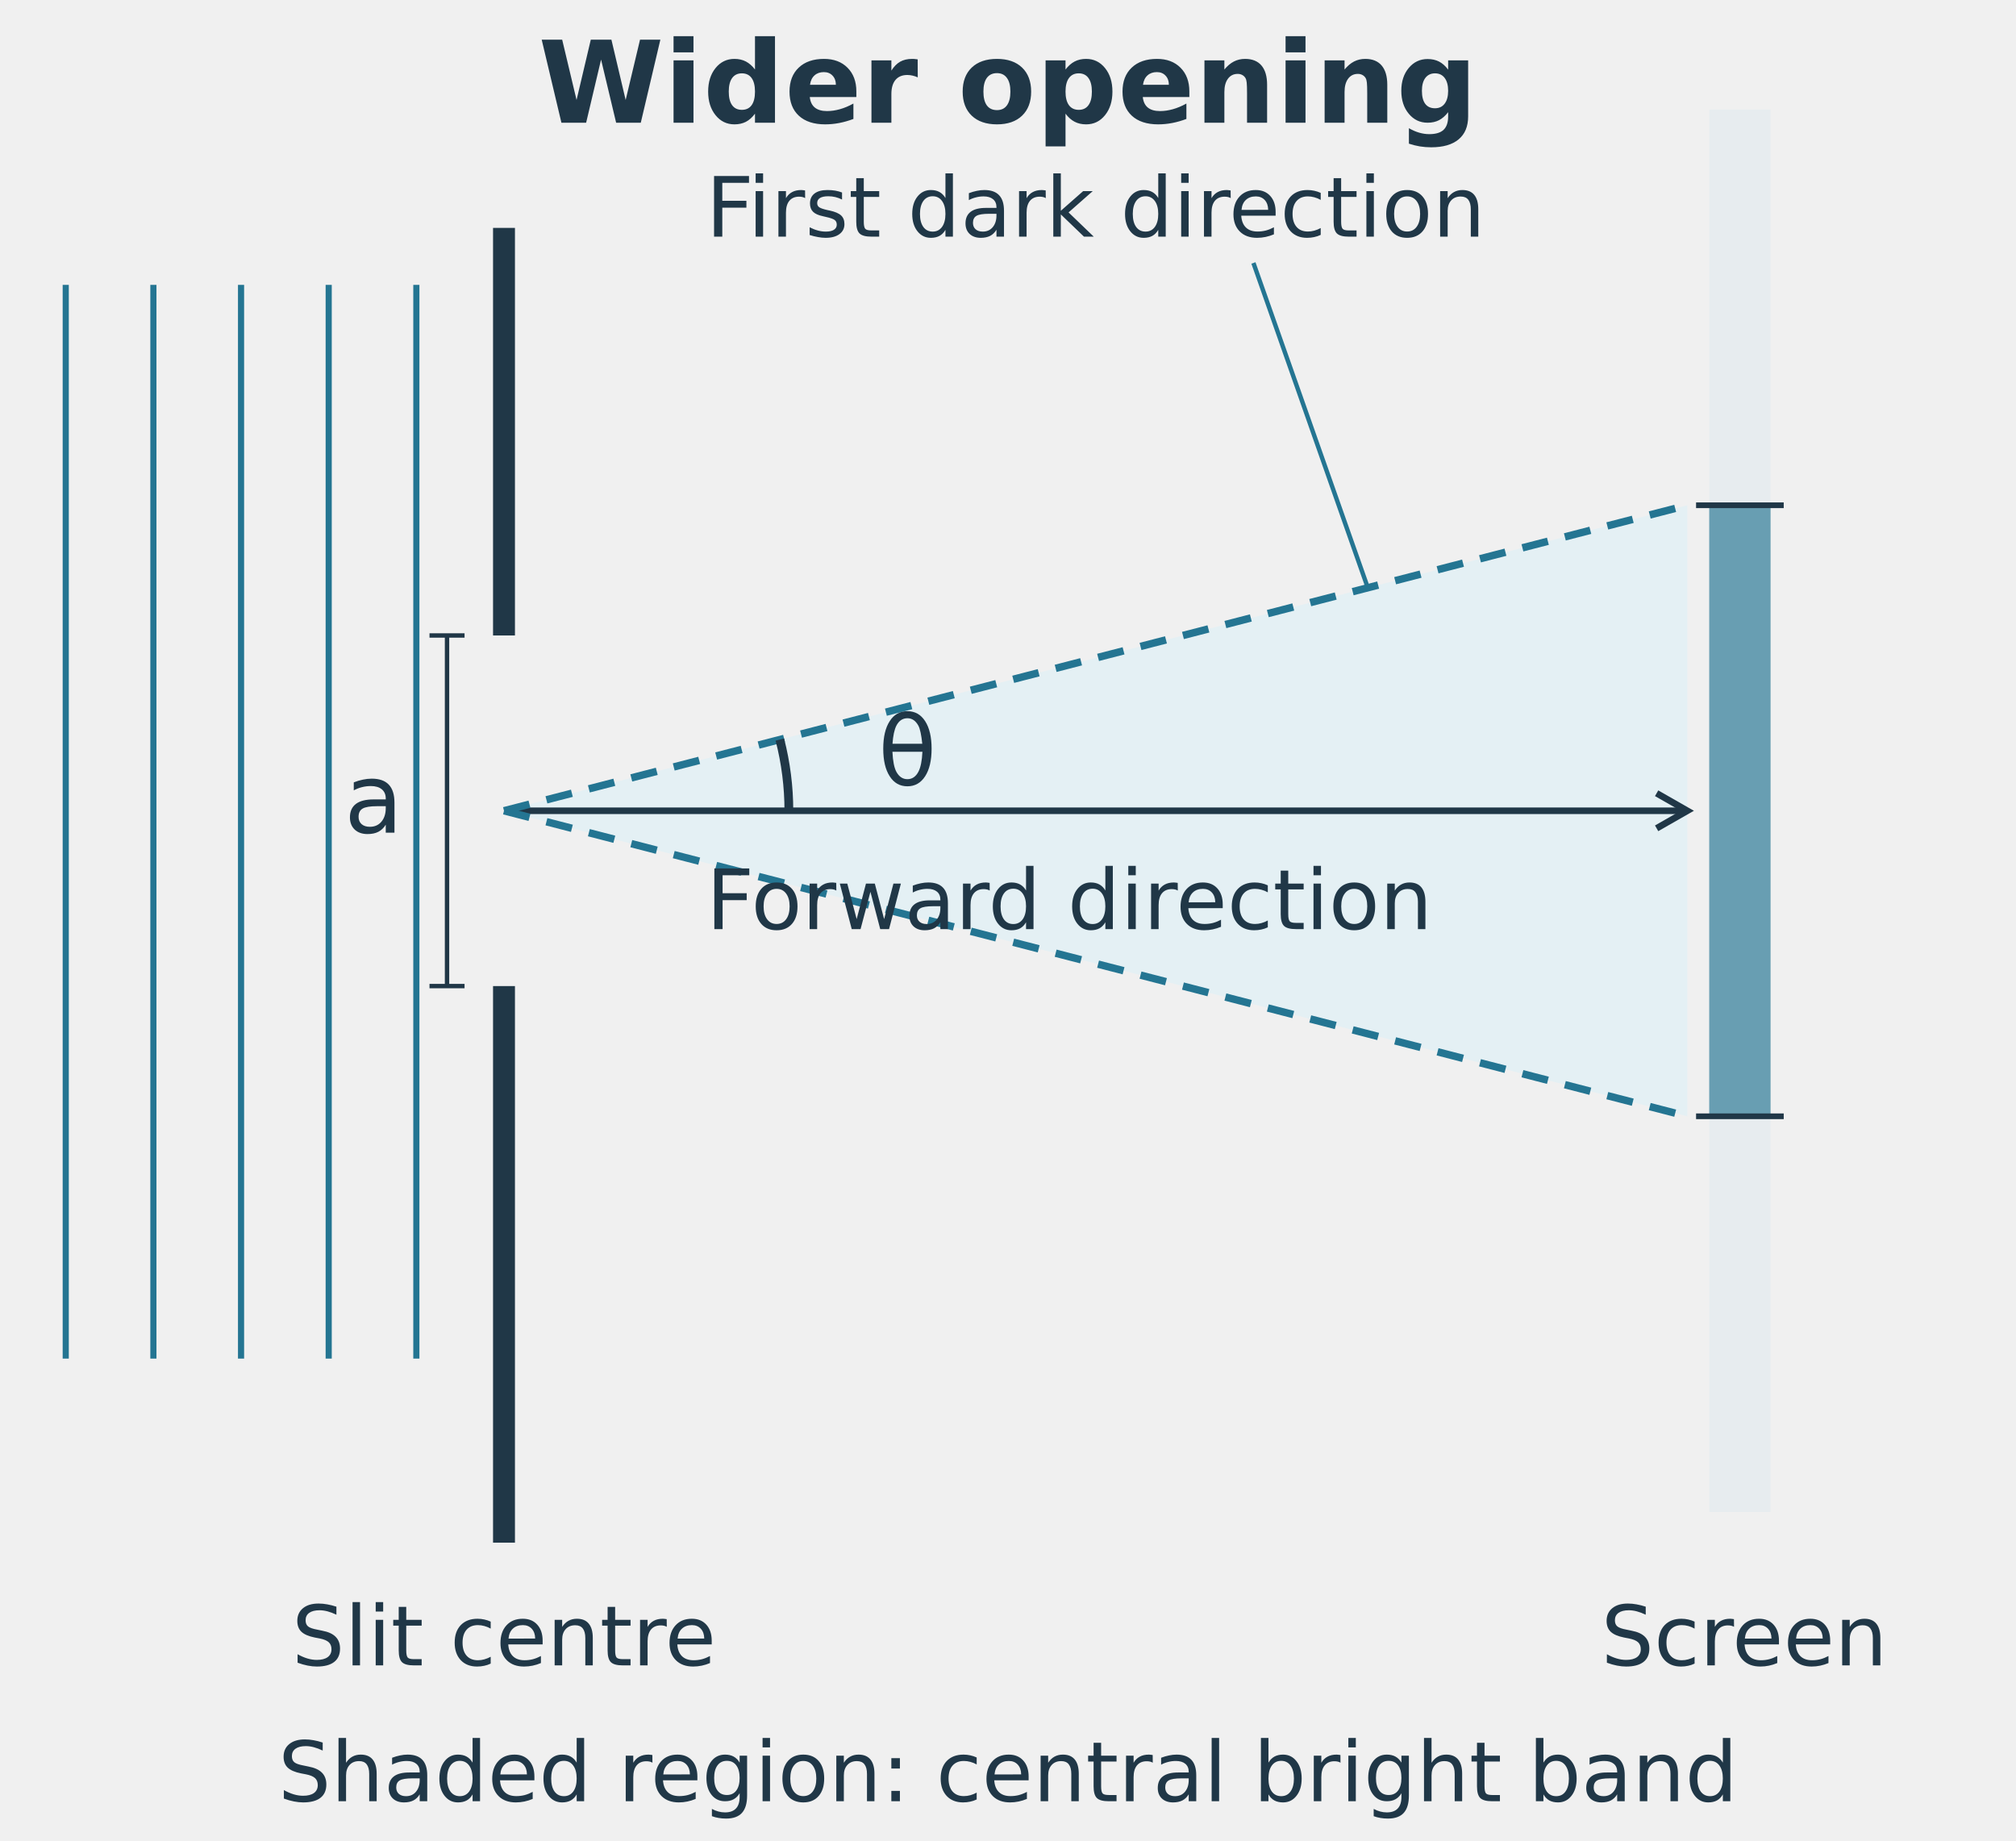
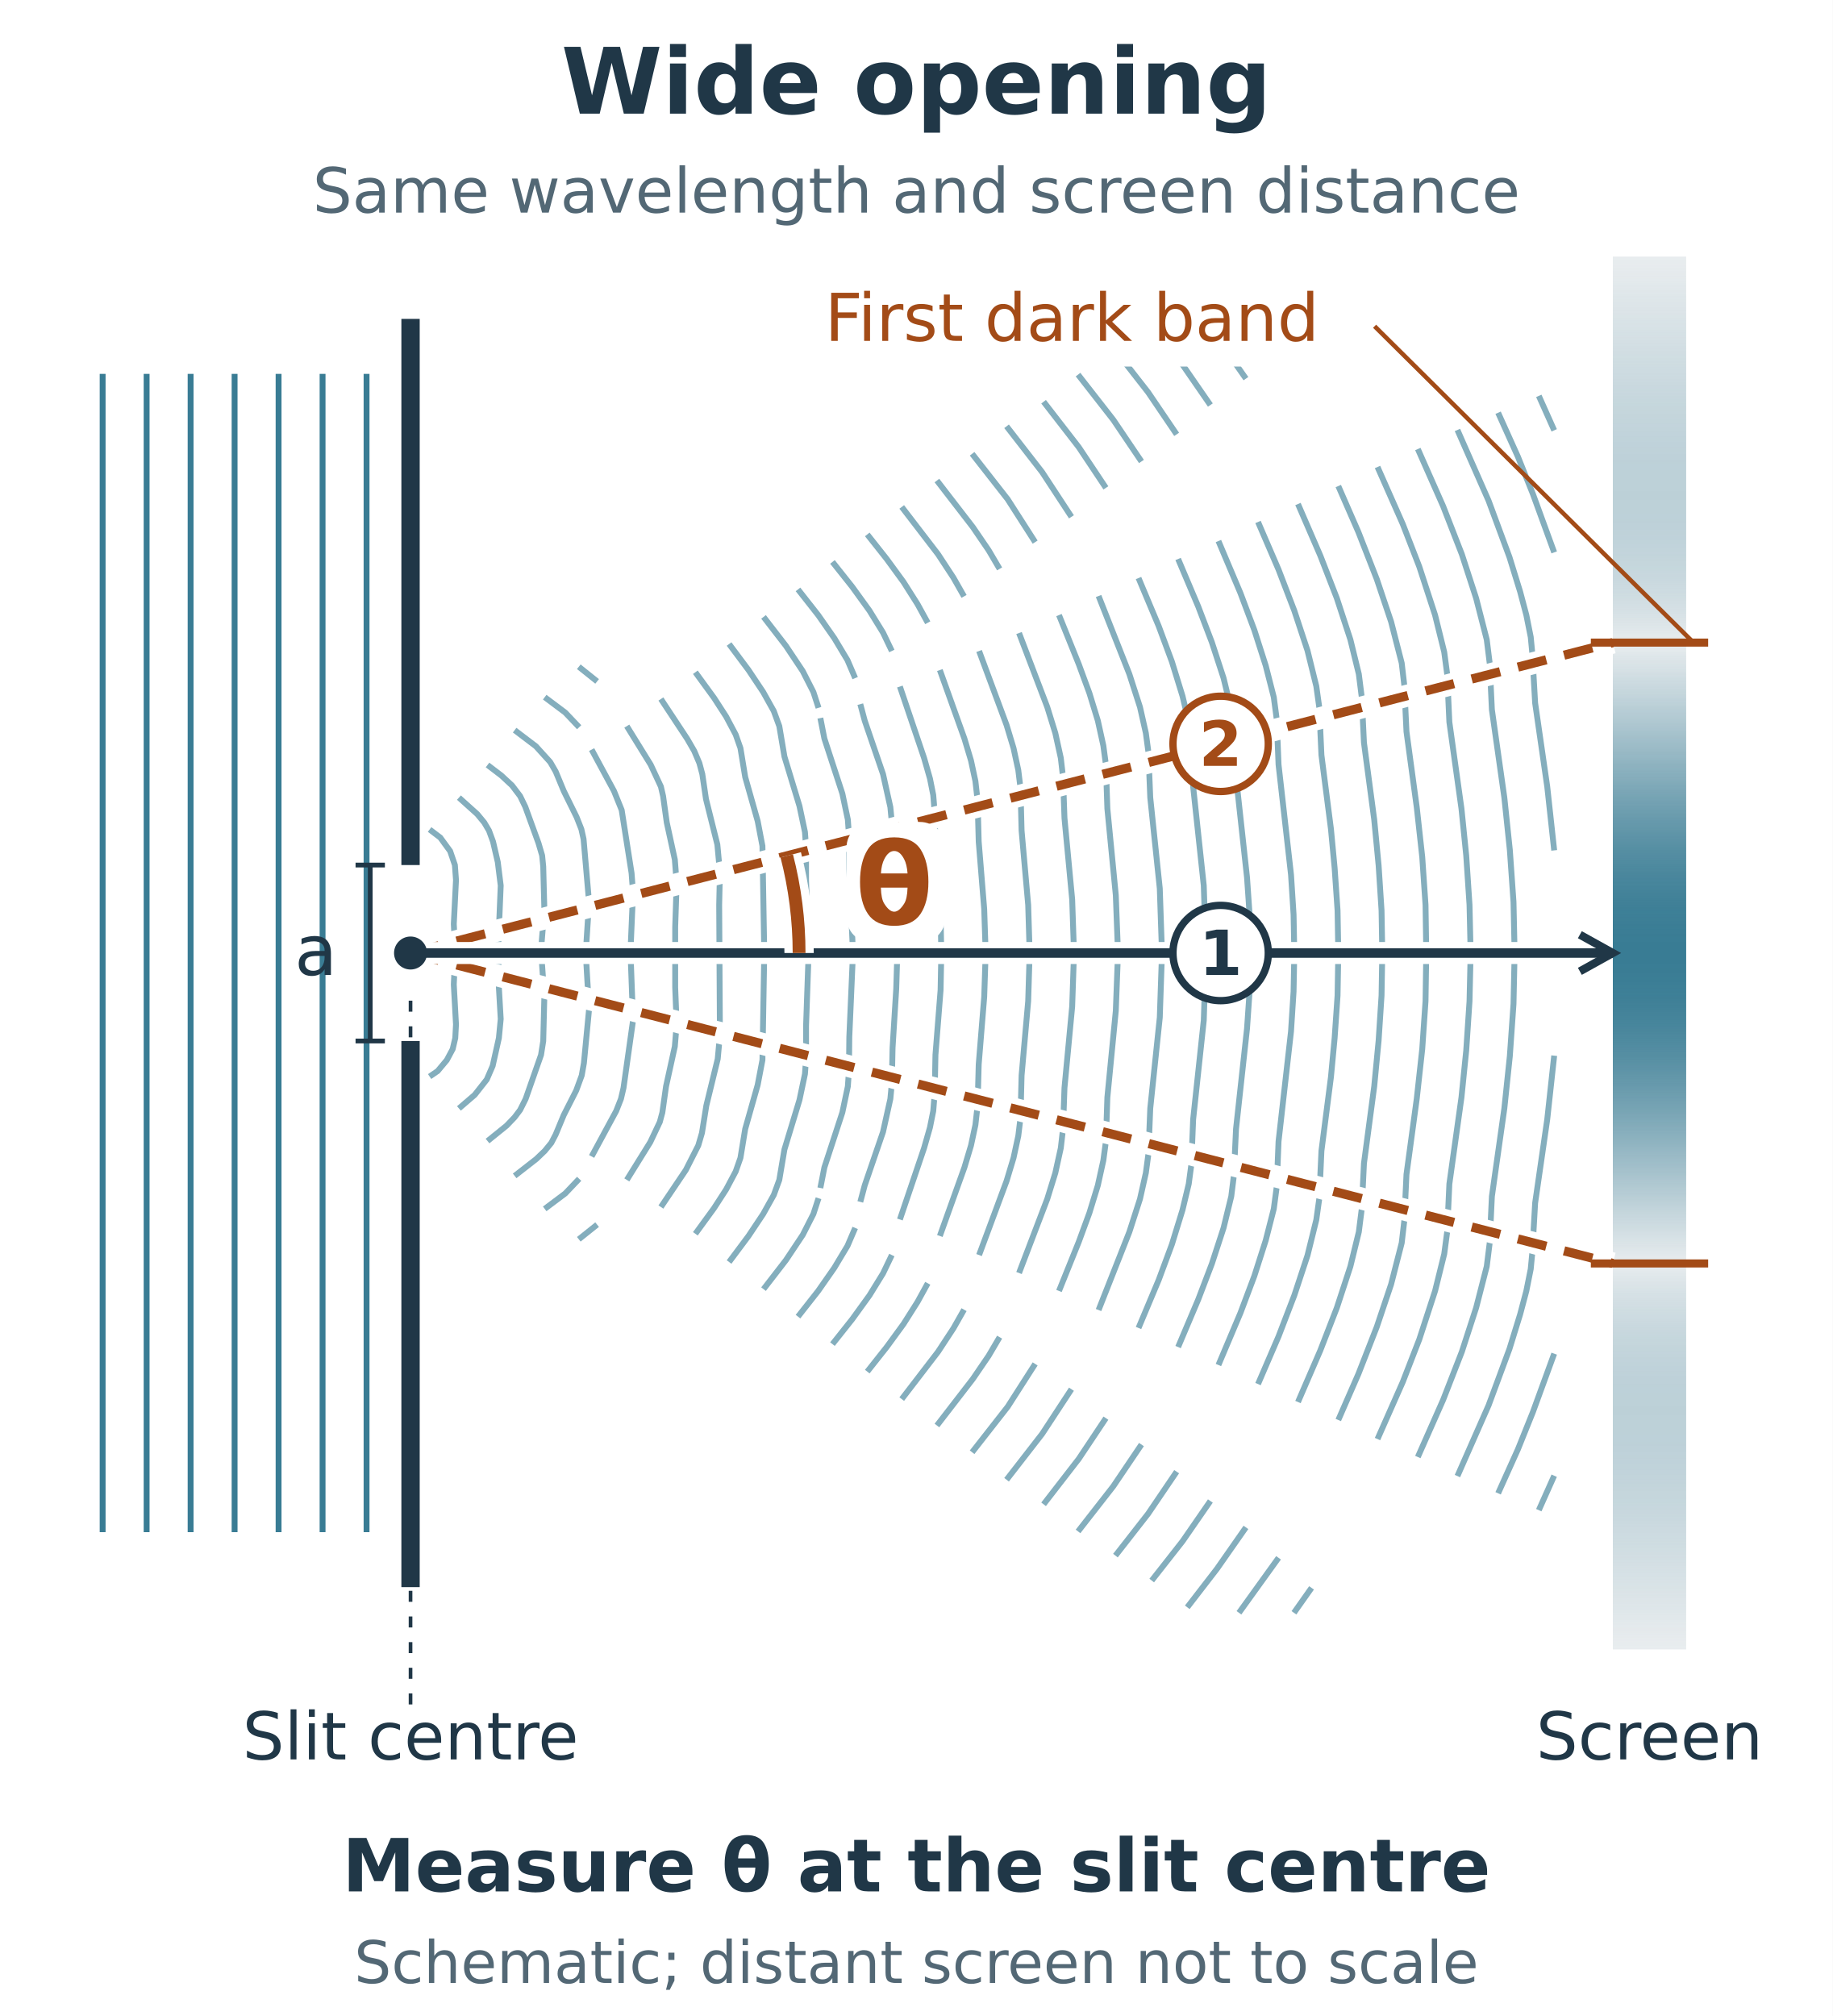
- <svg xmlns="http://www.w3.org/2000/svg" viewBox="0 0 460 420" role="img">
-   <style>text{font-family:DejaVu Sans,Arial,sans-serif;fill:#203747;font-size:22px}.small{font-size:19px}.title{font-size:26px;font-weight:600}.muted{fill:#526774}</style>
-   <text x="230" y="28" class="title" text-anchor="middle">Wider opening</text>
-   <path d="M115,185 L385,115.29 L385,254.71 Z" fill="#e4f0f4" />
-   <line x1="95.00" y1="65.00" x2="95.00" y2="310.00" stroke="#247592" stroke-width="1.4" />
-   <line x1="75.00" y1="65.00" x2="75.00" y2="310.00" stroke="#247592" stroke-width="1.4" />
-   <line x1="55.00" y1="65.00" x2="55.00" y2="310.00" stroke="#247592" stroke-width="1.4" />
-   <line x1="35.00" y1="65.00" x2="35.00" y2="310.00" stroke="#247592" stroke-width="1.4" />
-   <line x1="15.00" y1="65.00" x2="15.00" y2="310.00" stroke="#247592" stroke-width="1.4" />
-   <line x1="115.00" y1="52.00" x2="115.00" y2="145.00" stroke="#203747" stroke-width="5" />
-   <line x1="115.00" y1="225.00" x2="115.00" y2="352.00" stroke="#203747" stroke-width="5" />
-   <line x1="102.00" y1="145.00" x2="102.00" y2="225.00" stroke="#203747" stroke-width="1" />
-   <line x1="98.00" y1="145.00" x2="106.00" y2="145.00" stroke="#203747" stroke-width="1" />
-   <line x1="98.00" y1="225.00" x2="106.00" y2="225.00" stroke="#203747" stroke-width="1" />
-   <text x="92" y="190" class="" text-anchor="end">a</text>
-   <line x1="115.00" y1="185.00" x2="385.00" y2="185.00" stroke="#203747" stroke-width="1.5" />
-   <path d="M378,181 L385,185 L378,189" fill="none" stroke="#203747" stroke-width="1.5" />
-   <line x1="115.00" y1="185.00" x2="385.00" y2="115.29" stroke="#247592" stroke-width="1.7" stroke-dasharray="6 4" />
-   <line x1="115.00" y1="185.00" x2="385.00" y2="254.71" stroke="#247592" stroke-width="1.7" stroke-dasharray="6 4" />
-   <path d="M180,185 A65,65 0 0 0 177.94,168.75" stroke="#203747" stroke-width="2" fill="none" />
-   <text x="200.315" y="179.164" class="" text-anchor="start">θ</text>
-   <text x="244" y="212" class="small" text-anchor="middle">Forward direction</text>
-   <rect x="390" y="25" width="14" height="320" fill="#e7ecef" />
-   <rect x="390" y="115.29" width="14" height="139.43" fill="#247592" opacity=".65" />
-   <line x1="387.00" y1="115.29" x2="407.00" y2="115.29" stroke="#203747" stroke-width="1.3" />
-   <line x1="387.00" y1="254.71" x2="407.00" y2="254.71" stroke="#203747" stroke-width="1.3" />
-   <text x="250" y="54" class="small" text-anchor="middle">First dark direction</text>
-   <line x1="286.00" y1="60.00" x2="312.10" y2="134.11" stroke="#247592" stroke-width="1" />
-   <text x="115" y="380" class="small" text-anchor="middle">Slit centre</text>
-   <text x="398" y="380" class="small" text-anchor="middle">Screen</text>
-   <text x="230" y="411" class="small" text-anchor="middle">Shaded region: central bright band</text>
+ <svg xmlns="http://www.w3.org/2000/svg" viewBox="0 0 500 550" role="img" aria-labelledby="title desc">
+   <style>text{font-family:DejaVu Sans,Arial,sans-serif}</style>
+   <rect width="500" height="550" fill="white" />
+   <defs>
+     <clipPath id="field">
+       <rect x="115" y="70" width="310" height="380" />
+     </clipPath>
+   </defs>
+   <text x="250.00" y="31.00" font-size="25" fill="#203747" text-anchor="middle" font-weight="bold">Wide opening</text>
+   <text x="250.00" y="58.00" font-size="17" fill="#536875" text-anchor="middle" font-weight="normal">Same wavelength and screen distance</text>
+   <path d="M100.00,102.00 L100.00,418.00" fill="none" stroke="#397c94" stroke-width="1.6" stroke-dasharray="" />
+   <path d="M88.00,102.00 L88.00,418.00" fill="none" stroke="#397c94" stroke-width="1.6" stroke-dasharray="" />
+   <path d="M76.00,102.00 L76.00,418.00" fill="none" stroke="#397c94" stroke-width="1.6" stroke-dasharray="" />
+   <path d="M64.00,102.00 L64.00,418.00" fill="none" stroke="#397c94" stroke-width="1.6" stroke-dasharray="" />
+   <path d="M52.00,102.00 L52.00,418.00" fill="none" stroke="#397c94" stroke-width="1.6" stroke-dasharray="" />
+   <path d="M40.00,102.00 L40.00,418.00" fill="none" stroke="#397c94" stroke-width="1.6" stroke-dasharray="" />
+   <path d="M28.00,102.00 L28.00,418.00" fill="none" stroke="#397c94" stroke-width="1.6" stroke-dasharray="" />
+   <g data-wavefronts="outgoing" clip-path="url(#field)" opacity=".62">
+     <path d="M357.8,433.2 L353.0,440.0" fill="none" stroke="#397c94" stroke-width="1.6" />
+     <path d="M348.8,425.0 L338.0,440.0" fill="none" stroke="#397c94" stroke-width="1.6" />
+     <path d="M339.9,416.7 L332.0,428.0 L323.9,438.5" fill="none" stroke="#397c94" stroke-width="1.6" />
+     <path d="M330.2,409.5 L322.6,420.5 L314.2,431.2" fill="none" stroke="#397c94" stroke-width="1.6" />
+     <path d="M424.0,402.6 L419.8,412.0" fill="none" stroke="#397c94" stroke-width="1.6" />
+     <path d="M321.0,401.5 L313.2,413.0 L304.3,424.4" fill="none" stroke="#397c94" stroke-width="1.6" />
+     <path d="M311.4,394.1 L303.7,405.5 L294.1,417.8" fill="none" stroke="#397c94" stroke-width="1.6" />
+     <path d="M301.7,386.9 L294.3,398.0 L284.7,410.4" fill="none" stroke="#397c94" stroke-width="1.6" />
+     <path d="M292.3,379.0 L284.3,391.2 L274.6,403.7" fill="none" stroke="#397c94" stroke-width="1.6" />
+     <path d="M282.4,372.1 L274.9,383.8 L265.2,396.2" fill="none" stroke="#397c94" stroke-width="1.6" />
+     <path d="M424.0,369.3 L418.2,385.2 L414.1,395.4 L408.7,407.4" fill="none" stroke="#397c94" stroke-width="1.6" />
+     <path d="M272.7,364.8 L269.7,369.9 L265.4,376.2 L255.6,388.9" fill="none" stroke="#397c94" stroke-width="1.6" />
+     <path d="M263.0,357.3 L260.1,362.4 L255.9,368.8 L246.0,381.7" fill="none" stroke="#397c94" stroke-width="1.6" />
+     <path d="M253.1,350.1 L250.3,355.2 L246.5,361.2 L241.9,367.5 L236.6,374.2" fill="none" stroke="#397c94" stroke-width="1.6" />
+     <path d="M243.3,342.4 L240.9,347.4 L237.2,353.4 L232.5,359.9 L227.1,366.7" fill="none" stroke="#397c94" stroke-width="1.6" />
+     <path d="M418.1,341.0 L417.6,346.2 L416.4,352.2 L414.7,358.6 L411.8,368.0 L406.1,383.4 L397.6,402.7" fill="none" stroke="#397c94" stroke-width="1.6" />
+     <path d="M233.3,335.0 L231.2,339.9 L227.6,345.9 L223.2,352.2 L217.7,359.2" fill="none" stroke="#397c94" stroke-width="1.6" />
+     <path d="M162.9,334.1 L157.9,338.1" fill="none" stroke="#397c94" stroke-width="1.6" />
+     <path d="M223.3,326.9 L221.9,331.2 L219.0,336.9 L214.4,343.8 L208.3,351.7" fill="none" stroke="#397c94" stroke-width="1.6" />
+     <path d="M158.0,321.6 L154.2,325.6 L148.6,329.8" fill="none" stroke="#397c94" stroke-width="1.6" />
+     <path d="M424.0,288.0 L422.1,305.4 L418.8,328.2 L418.3,336.9" fill="none" stroke="#397c94" stroke-width="1.6" />
+     <path d="M117.2,226.3 L120.1,228.5 L122.8,232.2 L124.1,236.0 L124.4,240.1 L123.8,252.1 L124.2,260.0 L123.8,268.6 L124.4,279.5 L124.2,283.2 L123.5,286.2 L121.9,289.2 L119.4,292.2 L117.2,293.7" fill="none" stroke="#397c94" stroke-width="1.6" />
+     <path d="M125.2,217.6 L130.2,222.1 L132.1,224.4 L133.4,226.6 L134.5,229.6 L135.8,235.2 L136.6,241.6 L135.9,258.5 L136.1,269.4 L136.6,278.0 L136.1,283.2 L134.4,290.8 L132.8,294.5 L129.5,298.7 L125.2,302.4" fill="none" stroke="#397c94" stroke-width="1.6" />
+     <path d="M133.0,208.7 L136.8,211.6 L139.7,214.3 L141.9,217.2 L143.3,220.1 L146.9,230.0 L147.9,233.4 L148.2,236.4 L148.5,248.0 L147.6,259.2 L148.5,272.0 L148.2,284.0 L147.6,287.8 L143.4,299.8 L141.9,302.8 L140.4,304.8 L138.2,307.1 L133.0,311.3" fill="none" stroke="#397c94" stroke-width="1.6" />
+     <path d="M161.4,204.5 L167.5,215.8 L169.6,221.0 L172.3,238.2 L172.7,243.5 L172.0,259.6 L172.7,278.4 L170.1,296.8 L169.4,299.8 L168.1,303.1 L161.4,315.5" fill="none" stroke="#397c94" stroke-width="1.6" />
+     <path d="M140.4,199.2 L146.2,203.6 L150.1,207.9 L151.6,210.5 L153.8,215.8 L157.3,222.9 L158.6,226.2 L159.2,228.9 L160.7,246.1 L159.8,260.0 L160.7,275.4 L159.3,290.0 L158.7,293.4 L157.2,297.5 L153.8,304.2 L151.6,309.5 L150.4,311.8 L148.6,314.0 L146.3,316.2 L140.4,320.8" fill="none" stroke="#397c94" stroke-width="1.6" />
+     <path d="M171.0,198.1 L177.5,208.6 L180.3,214.6 L180.9,217.2 L181.9,224.4 L184.1,234.5 L184.6,240.9 L184.2,252.9 L184.2,269.4 L184.6,279.5 L184.1,285.5 L181.7,296.4 L180.7,303.5 L180.0,306.1 L177.4,311.6 L171.0,321.9" fill="none" stroke="#397c94" stroke-width="1.6" />
+     <path d="M223.8,195.9 L224.9,201.5 L229.8,216.5 L231.3,223.6 L231.6,227.8 L231.7,237.1 L232.7,260.0 L231.7,282.9 L231.6,292.2 L231.3,296.4 L229.8,303.5 L224.9,318.5 L223.8,324.1" fill="none" stroke="#397c94" stroke-width="1.6" />
+     <path d="M234.7,192.1 L235.9,196.6 L240.9,211.2 L242.9,220.2 L243.3,224.4 L243.5,234.1 L244.5,250.2 L244.8,260.0 L244.5,269.8 L243.5,285.9 L243.3,295.6 L242.9,299.8 L240.9,308.8 L235.9,323.4 L234.7,327.9" fill="none" stroke="#397c94" stroke-width="1.6" />
+     <path d="M180.3,190.7 L187.5,201.6 L189.4,204.9 L190.8,208.2 L191.6,211.2 L192.6,218.0 L195.7,230.4 L196.4,237.9 L196.2,246.9 L196.4,282.5 L195.8,288.9 L192.7,301.6 L191.5,309.1 L190.5,312.5 L187.1,319.2 L180.3,329.3" fill="none" stroke="#397c94" stroke-width="1.6" />
+     <path d="M148.6,190.2 L154.2,194.4 L158.0,198.4" fill="none" stroke="#397c94" stroke-width="1.6" />
+     <path d="M245.5,187.3 L252.1,206.8 L253.7,212.4 L254.6,216.9 L255.0,221.8 L255.2,232.2 L256.6,249.9 L256.8,260.0 L256.6,270.1 L255.2,287.8 L255.0,298.2 L254.6,303.1 L253.7,307.6 L252.1,313.2 L245.5,332.7" fill="none" stroke="#397c94" stroke-width="1.6" />
+     <path d="M189.7,183.4 L194.8,190.4 L198.1,195.5 L200.7,200.4 L202.0,204.1 L203.3,212.0 L206.7,224.0 L208.0,230.8 L208.5,260.0 L208.0,289.2 L206.7,296.0 L203.3,308.0 L202.0,315.9 L200.7,319.6 L198.1,324.5 L194.8,329.6 L189.7,336.6" fill="none" stroke="#397c94" stroke-width="1.6" />
+     <path d="M418.3,183.1 L418.8,191.8 L422.1,214.6 L424.0,232.0" fill="none" stroke="#397c94" stroke-width="1.6" />
+     <path d="M256.4,182.8 L263.1,201.5 L264.9,207.5 L266.1,213.1 L266.7,218.4 L267.0,229.6 L268.5,248.0 L268.9,260.0 L268.5,272.0 L267.0,290.4 L266.7,301.6 L266.1,306.9 L264.9,312.5 L263.1,318.5 L256.4,337.2" fill="none" stroke="#397c94" stroke-width="1.6" />
+     <path d="M157.9,181.9 L162.9,185.9" fill="none" stroke="#397c94" stroke-width="1.6" />
+     <path d="M267.1,177.6 L274.6,197.8 L276.5,204.1 L277.8,210.1 L278.4,215.0 L278.7,226.6 L280.5,246.9 L280.9,260.0 L280.5,273.1 L278.7,293.4 L278.4,305.0 L277.8,309.9 L276.5,315.9 L274.6,322.2 L267.1,342.4" fill="none" stroke="#397c94" stroke-width="1.6" />
+     <path d="M198.9,175.7 L204.2,182.8 L208.2,188.8 L211.1,194.0 L212.6,198.1 L214.0,206.4 L218.1,219.9 L219.6,227.0 L219.9,231.1 L219.9,240.1 L220.6,260.0 L219.9,279.9 L219.9,288.9 L219.6,293.0 L218.1,300.1 L214.0,313.6 L212.6,321.9 L211.1,326.0 L208.2,331.2 L204.2,337.2 L198.9,344.3" fill="none" stroke="#397c94" stroke-width="1.6" />
+     <path d="M278.0,172.7 L285.7,192.9 L287.9,200.0 L289.4,206.8 L290.0,212.0 L290.4,223.2 L292.5,245.4 L293.0,260.0 L292.5,274.6 L290.4,296.8 L290.0,308.0 L289.4,313.2 L287.9,320.0 L285.7,327.1 L278.0,347.3" fill="none" stroke="#397c94" stroke-width="1.6" />
+     <path d="M208.3,168.3 L214.4,176.2 L219.0,183.1 L221.9,188.8 L223.3,193.1" fill="none" stroke="#397c94" stroke-width="1.6" />
+     <path d="M288.9,167.8 L294.3,181.2 L297.2,189.1 L299.5,196.6 L301.0,203.4 L301.7,208.6 L302.1,220.6 L304.4,244.2 L305.0,260.0 L304.4,275.8 L302.1,299.4 L301.7,311.4 L301.0,316.6 L299.5,323.4 L297.2,330.9 L294.3,338.8 L288.9,352.2" fill="none" stroke="#397c94" stroke-width="1.6" />
+     <path d="M299.7,162.6 L308.1,183.9 L311.0,192.9 L312.6,200.0 L313.3,205.2 L313.8,217.6 L316.4,242.4 L317.0,260.0 L316.4,277.6 L313.8,302.4 L313.3,314.8 L312.6,320.0 L311.0,327.1 L308.1,336.1 L299.7,357.4" fill="none" stroke="#397c94" stroke-width="1.6" />
+     <path d="M217.7,160.8 L223.2,167.8 L227.6,174.1 L231.2,180.1 L233.3,185.0" fill="none" stroke="#397c94" stroke-width="1.6" />
+     <path d="M310.6,157.7 L316.1,170.8 L319.7,180.5 L322.6,189.9 L324.3,197.0 L325.0,202.2 L325.5,214.6 L328.4,241.6 L329.0,260.0 L328.4,278.4 L325.5,305.4 L325.0,317.8 L324.3,323.0 L322.6,330.1 L319.7,339.5 L316.1,349.2 L310.6,362.3" fill="none" stroke="#397c94" stroke-width="1.6" />
+     <path d="M227.1,153.3 L232.5,160.1 L237.2,166.6 L240.9,172.6 L243.3,177.6" fill="none" stroke="#397c94" stroke-width="1.6" />
+     <path d="M321.4,152.5 L326.9,165.5 L330.6,175.2 L333.8,185.0 L335.9,193.6 L336.6,199.2 L337.2,212.0 L340.2,239.4 L340.9,249.5 L341.1,260.0 L340.9,270.5 L340.2,280.6 L337.2,308.0 L336.6,320.8 L335.9,326.4 L333.8,335.0 L330.6,344.8 L326.9,354.5 L321.4,367.5" fill="none" stroke="#397c94" stroke-width="1.6" />
+     <path d="M332.4,147.6 L338.4,161.8 L342.2,171.9 L345.3,181.6 L347.5,190.2 L348.3,196.2 L348.8,208.6 L352.2,238.6 L352.9,249.5 L353.1,260.0 L352.9,270.5 L352.2,281.4 L348.8,311.4 L348.3,323.8 L347.5,329.8 L345.3,338.4 L342.2,348.1 L338.4,358.2 L332.4,372.4" fill="none" stroke="#397c94" stroke-width="1.6" />
+     <path d="M236.6,145.8 L241.9,152.5 L246.5,158.8 L250.3,164.8 L253.1,169.9" fill="none" stroke="#397c94" stroke-width="1.6" />
+     <path d="M343.2,142.4 L348.8,155.4 L353.1,166.6 L356.7,177.5 L359.1,187.2 L359.9,192.9 L360.5,206.0 L363.1,226.2 L364.1,236.8 L364.9,248.4 L365.1,260.0 L364.9,271.6 L364.1,283.2 L363.1,293.8 L360.5,314.0 L359.9,327.1 L359.1,332.8 L356.7,342.5 L353.1,353.4 L348.8,364.6 L343.2,377.6" fill="none" stroke="#397c94" stroke-width="1.6" />
+     <path d="M246.0,138.3 L255.9,151.2 L260.1,157.6 L263.0,162.7" fill="none" stroke="#397c94" stroke-width="1.6" />
+     <path d="M354.1,137.5 L360.2,151.6 L364.7,163.2 L368.4,174.5 L370.7,183.9 L371.5,190.2 L372.1,202.6 L374.9,223.6 L376.1,236.1 L376.9,248.4 L377.1,260.0 L376.9,271.6 L376.1,283.9 L374.9,296.4 L372.1,317.4 L371.5,329.8 L370.7,336.1 L368.4,345.5 L364.7,356.8 L360.2,368.4 L354.1,382.5" fill="none" stroke="#397c94" stroke-width="1.6" />
+     <path d="M365.1,132.6 L370.6,145.2 L375.6,158.0 L379.5,169.6 L382.4,180.9 L383.1,186.9 L383.7,199.6 L386.5,220.2 L388.0,233.8 L388.9,246.9 L389.1,260.0 L388.9,273.1 L388.0,286.2 L386.5,299.8 L383.7,320.4 L383.1,333.1 L382.4,339.1 L379.5,350.4 L375.6,362.0 L370.6,374.8 L365.1,387.4" fill="none" stroke="#397c94" stroke-width="1.6" />
+     <path d="M255.6,131.1 L265.4,143.8 L269.7,150.1 L272.7,155.2" fill="none" stroke="#397c94" stroke-width="1.6" />
+     <path d="M375.8,127.4 L382.7,143.0 L387.2,154.6 L391.5,167.8 L394.0,177.9 L394.8,183.9 L395.4,197.0 L398.7,220.6 L400.0,233.4 L400.9,246.9 L401.2,260.0 L400.9,273.1 L400.0,286.6 L398.7,299.4 L395.4,323.0 L394.8,336.1 L394.0,342.1 L391.5,352.2 L387.2,365.4 L382.7,377.0 L375.8,392.6" fill="none" stroke="#397c94" stroke-width="1.6" />
+     <path d="M265.2,123.8 L274.9,136.2 L282.4,147.9" fill="none" stroke="#397c94" stroke-width="1.6" />
+     <path d="M386.8,122.5 L393.7,138.1 L398.8,151.2 L402.7,163.2 L405.6,174.5 L406.4,180.9 L407.0,193.6 L410.4,217.6 L411.9,231.9 L412.9,246.1 L413.2,260.0 L412.9,273.9 L411.9,288.1 L410.4,302.4 L407.0,326.4 L406.4,339.1 L405.6,345.5 L402.7,356.8 L398.8,368.8 L393.7,381.9 L386.8,397.5" fill="none" stroke="#397c94" stroke-width="1.6" />
+     <path d="M397.6,117.3 L406.1,136.6 L411.8,152.0 L414.7,161.4 L416.4,167.8 L417.6,173.8 L418.1,179.0" fill="none" stroke="#397c94" stroke-width="1.6" />
+     <path d="M274.6,116.3 L284.3,128.8 L292.3,141.0" fill="none" stroke="#397c94" stroke-width="1.6" />
+     <path d="M408.7,112.6 L414.1,124.6 L418.2,134.8 L424.0,150.7" fill="none" stroke="#397c94" stroke-width="1.6" />
+     <path d="M284.7,109.6 L294.3,122.0 L301.7,133.1" fill="none" stroke="#397c94" stroke-width="1.6" />
+     <path d="M419.8,108.0 L424.0,117.4" fill="none" stroke="#397c94" stroke-width="1.6" />
+     <path d="M294.1,102.2 L303.7,114.5 L311.4,125.9" fill="none" stroke="#397c94" stroke-width="1.6" />
+     <path d="M304.3,95.6 L313.2,107.0 L321.0,118.5" fill="none" stroke="#397c94" stroke-width="1.6" />
+     <path d="M314.2,88.8 L322.6,99.5 L330.2,110.5" fill="none" stroke="#397c94" stroke-width="1.6" />
+     <path d="M323.9,81.5 L332.0,92.0 L339.9,103.3" fill="none" stroke="#397c94" stroke-width="1.6" />
+     <path d="M338.0,80.0 L348.8,95.0" fill="none" stroke="#397c94" stroke-width="1.6" />
+     <path d="M353.0,80.0 L357.8,86.8" fill="none" stroke="#397c94" stroke-width="1.6" />
+   </g>
+   <g data-screen-pattern="far-field">
+     <rect x="440" y="70" width="20" height="380" fill="#e9edef" />
+     <defs>
+       <linearGradient id="screen-intensity" x1="0" y1="0" x2="0" y2="1">
+         <stop offset="0" stop-color="#397c94" stop-opacity="0.004" />
+         <stop offset="0.005" stop-color="#397c94" stop-opacity="0.009" />
+         <stop offset="0.011" stop-color="#397c94" stop-opacity="0.021" />
+         <stop offset="0.016" stop-color="#397c94" stop-opacity="0.032" />
+         <stop offset="0.021" stop-color="#397c94" stop-opacity="0.043" />
+         <stop offset="0.026" stop-color="#397c94" stop-opacity="0.054" />
+         <stop offset="0.032" stop-color="#397c94" stop-opacity="0.065" />
+         <stop offset="0.037" stop-color="#397c94" stop-opacity="0.075" />
+         <stop offset="0.042" stop-color="#397c94" stop-opacity="0.086" />
+         <stop offset="0.047" stop-color="#397c94" stop-opacity="0.096" />
+         <stop offset="0.053" stop-color="#397c94" stop-opacity="0.106" />
+         <stop offset="0.058" stop-color="#397c94" stop-opacity="0.117" />
+         <stop offset="0.063" stop-color="#397c94" stop-opacity="0.127" />
+         <stop offset="0.068" stop-color="#397c94" stop-opacity="0.137" />
+         <stop offset="0.074" stop-color="#397c94" stop-opacity="0.146" />
+         <stop offset="0.079" stop-color="#397c94" stop-opacity="0.156" />
+         <stop offset="0.084" stop-color="#397c94" stop-opacity="0.165" />
+         <stop offset="0.089" stop-color="#397c94" stop-opacity="0.174" />
+         <stop offset="0.095" stop-color="#397c94" stop-opacity="0.183" />
+         <stop offset="0.1" stop-color="#397c94" stop-opacity="0.191" />
+         <stop offset="0.105" stop-color="#397c94" stop-opacity="0.199" />
+         <stop offset="0.111" stop-color="#397c94" stop-opacity="0.207" />
+         <stop offset="0.116" stop-color="#397c94" stop-opacity="0.214" />
+         <stop offset="0.121" stop-color="#397c94" stop-opacity="0.221" />
+         <stop offset="0.126" stop-color="#397c94" stop-opacity="0.227" />
+         <stop offset="0.132" stop-color="#397c94" stop-opacity="0.233" />
+         <stop offset="0.137" stop-color="#397c94" stop-opacity="0.238" />
+         <stop offset="0.142" stop-color="#397c94" stop-opacity="0.242" />
+         <stop offset="0.147" stop-color="#397c94" stop-opacity="0.246" />
+         <stop offset="0.153" stop-color="#397c94" stop-opacity="0.249" />
+         <stop offset="0.158" stop-color="#397c94" stop-opacity="0.251" />
+         <stop offset="0.163" stop-color="#397c94" stop-opacity="0.252" />
+         <stop offset="0.168" stop-color="#397c94" stop-opacity="0.253" />
+         <stop offset="0.174" stop-color="#397c94" stop-opacity="0.253" />
+         <stop offset="0.179" stop-color="#397c94" stop-opacity="0.252" />
+         <stop offset="0.184" stop-color="#397c94" stop-opacity="0.249" />
+         <stop offset="0.189" stop-color="#397c94" stop-opacity="0.246" />
+         <stop offset="0.195" stop-color="#397c94" stop-opacity="0.242" />
+         <stop offset="0.2" stop-color="#397c94" stop-opacity="0.237" />
+         <stop offset="0.205" stop-color="#397c94" stop-opacity="0.231" />
+         <stop offset="0.211" stop-color="#397c94" stop-opacity="0.223" />
+         <stop offset="0.216" stop-color="#397c94" stop-opacity="0.214" />
+         <stop offset="0.221" stop-color="#397c94" stop-opacity="0.204" />
+         <stop offset="0.226" stop-color="#397c94" stop-opacity="0.193" />
+         <stop offset="0.232" stop-color="#397c94" stop-opacity="0.18" />
+         <stop offset="0.237" stop-color="#397c94" stop-opacity="0.166" />
+         <stop offset="0.242" stop-color="#397c94" stop-opacity="0.151" />
+         <stop offset="0.247" stop-color="#397c94" stop-opacity="0.134" />
+         <stop offset="0.253" stop-color="#397c94" stop-opacity="0.116" />
+         <stop offset="0.258" stop-color="#397c94" stop-opacity="0.095" />
+         <stop offset="0.263" stop-color="#397c94" stop-opacity="0.073" />
+         <stop offset="0.268" stop-color="#397c94" stop-opacity="0.049" />
+         <stop offset="0.274" stop-color="#397c94" stop-opacity="0.022" />
+         <stop offset="0.279" stop-color="#397c94" stop-opacity="0.013" />
+         <stop offset="0.284" stop-color="#397c94" stop-opacity="0.043" />
+         <stop offset="0.289" stop-color="#397c94" stop-opacity="0.073" />
+         <stop offset="0.295" stop-color="#397c94" stop-opacity="0.103" />
+         <stop offset="0.3" stop-color="#397c94" stop-opacity="0.133" />
+         <stop offset="0.305" stop-color="#397c94" stop-opacity="0.163" />
+         <stop offset="0.311" stop-color="#397c94" stop-opacity="0.193" />
+         <stop offset="0.316" stop-color="#397c94" stop-opacity="0.223" />
+         <stop offset="0.321" stop-color="#397c94" stop-opacity="0.254" />
+         <stop offset="0.326" stop-color="#397c94" stop-opacity="0.285" />
+         <stop offset="0.332" stop-color="#397c94" stop-opacity="0.317" />
+         <stop offset="0.337" stop-color="#397c94" stop-opacity="0.348" />
+         <stop offset="0.342" stop-color="#397c94" stop-opacity="0.38" />
+         <stop offset="0.347" stop-color="#397c94" stop-opacity="0.411" />
+         <stop offset="0.353" stop-color="#397c94" stop-opacity="0.443" />
+         <stop offset="0.358" stop-color="#397c94" stop-opacity="0.474" />
+         <stop offset="0.363" stop-color="#397c94" stop-opacity="0.506" />
+         <stop offset="0.368" stop-color="#397c94" stop-opacity="0.537" />
+         <stop offset="0.374" stop-color="#397c94" stop-opacity="0.567" />
+         <stop offset="0.379" stop-color="#397c94" stop-opacity="0.598" />
+         <stop offset="0.384" stop-color="#397c94" stop-opacity="0.627" />
+         <stop offset="0.389" stop-color="#397c94" stop-opacity="0.656" />
+         <stop offset="0.395" stop-color="#397c94" stop-opacity="0.685" />
+         <stop offset="0.4" stop-color="#397c94" stop-opacity="0.713" />
+         <stop offset="0.405" stop-color="#397c94" stop-opacity="0.739" />
+         <stop offset="0.411" stop-color="#397c94" stop-opacity="0.765" />
+         <stop offset="0.416" stop-color="#397c94" stop-opacity="0.79" />
+         <stop offset="0.421" stop-color="#397c94" stop-opacity="0.814" />
+         <stop offset="0.426" stop-color="#397c94" stop-opacity="0.837" />
+         <stop offset="0.432" stop-color="#397c94" stop-opacity="0.858" />
+         <stop offset="0.437" stop-color="#397c94" stop-opacity="0.878" />
+         <stop offset="0.442" stop-color="#397c94" stop-opacity="0.897" />
+         <stop offset="0.447" stop-color="#397c94" stop-opacity="0.914" />
+         <stop offset="0.453" stop-color="#397c94" stop-opacity="0.93" />
+         <stop offset="0.458" stop-color="#397c94" stop-opacity="0.945" />
+         <stop offset="0.463" stop-color="#397c94" stop-opacity="0.957" />
+         <stop offset="0.468" stop-color="#397c94" stop-opacity="0.969" />
+         <stop offset="0.474" stop-color="#397c94" stop-opacity="0.978" />
+         <stop offset="0.479" stop-color="#397c94" stop-opacity="0.986" />
+         <stop offset="0.484" stop-color="#397c94" stop-opacity="0.992" />
+         <stop offset="0.489" stop-color="#397c94" stop-opacity="0.997" />
+         <stop offset="0.495" stop-color="#397c94" stop-opacity="0.999" />
+         <stop offset="0.5" stop-color="#397c94" stop-opacity="1" />
+         <stop offset="0.505" stop-color="#397c94" stop-opacity="0.999" />
+         <stop offset="0.511" stop-color="#397c94" stop-opacity="0.997" />
+         <stop offset="0.516" stop-color="#397c94" stop-opacity="0.992" />
+         <stop offset="0.521" stop-color="#397c94" stop-opacity="0.986" />
+         <stop offset="0.526" stop-color="#397c94" stop-opacity="0.978" />
+         <stop offset="0.532" stop-color="#397c94" stop-opacity="0.969" />
+         <stop offset="0.537" stop-color="#397c94" stop-opacity="0.957" />
+         <stop offset="0.542" stop-color="#397c94" stop-opacity="0.945" />
+         <stop offset="0.547" stop-color="#397c94" stop-opacity="0.93" />
+         <stop offset="0.553" stop-color="#397c94" stop-opacity="0.914" />
+         <stop offset="0.558" stop-color="#397c94" stop-opacity="0.897" />
+         <stop offset="0.563" stop-color="#397c94" stop-opacity="0.878" />
+         <stop offset="0.568" stop-color="#397c94" stop-opacity="0.858" />
+         <stop offset="0.574" stop-color="#397c94" stop-opacity="0.837" />
+         <stop offset="0.579" stop-color="#397c94" stop-opacity="0.814" />
+         <stop offset="0.584" stop-color="#397c94" stop-opacity="0.79" />
+         <stop offset="0.589" stop-color="#397c94" stop-opacity="0.765" />
+         <stop offset="0.595" stop-color="#397c94" stop-opacity="0.739" />
+         <stop offset="0.6" stop-color="#397c94" stop-opacity="0.713" />
+         <stop offset="0.605" stop-color="#397c94" stop-opacity="0.685" />
+         <stop offset="0.611" stop-color="#397c94" stop-opacity="0.656" />
+         <stop offset="0.616" stop-color="#397c94" stop-opacity="0.627" />
+         <stop offset="0.621" stop-color="#397c94" stop-opacity="0.598" />
+         <stop offset="0.626" stop-color="#397c94" stop-opacity="0.567" />
+         <stop offset="0.632" stop-color="#397c94" stop-opacity="0.537" />
+         <stop offset="0.637" stop-color="#397c94" stop-opacity="0.506" />
+         <stop offset="0.642" stop-color="#397c94" stop-opacity="0.474" />
+         <stop offset="0.647" stop-color="#397c94" stop-opacity="0.443" />
+         <stop offset="0.653" stop-color="#397c94" stop-opacity="0.411" />
+         <stop offset="0.658" stop-color="#397c94" stop-opacity="0.38" />
+         <stop offset="0.663" stop-color="#397c94" stop-opacity="0.348" />
+         <stop offset="0.668" stop-color="#397c94" stop-opacity="0.317" />
+         <stop offset="0.674" stop-color="#397c94" stop-opacity="0.285" />
+         <stop offset="0.679" stop-color="#397c94" stop-opacity="0.254" />
+         <stop offset="0.684" stop-color="#397c94" stop-opacity="0.223" />
+         <stop offset="0.689" stop-color="#397c94" stop-opacity="0.193" />
+         <stop offset="0.695" stop-color="#397c94" stop-opacity="0.163" />
+         <stop offset="0.7" stop-color="#397c94" stop-opacity="0.133" />
+         <stop offset="0.705" stop-color="#397c94" stop-opacity="0.103" />
+         <stop offset="0.711" stop-color="#397c94" stop-opacity="0.073" />
+         <stop offset="0.716" stop-color="#397c94" stop-opacity="0.043" />
+         <stop offset="0.721" stop-color="#397c94" stop-opacity="0.013" />
+         <stop offset="0.726" stop-color="#397c94" stop-opacity="0.022" />
+         <stop offset="0.732" stop-color="#397c94" stop-opacity="0.049" />
+         <stop offset="0.737" stop-color="#397c94" stop-opacity="0.073" />
+         <stop offset="0.742" stop-color="#397c94" stop-opacity="0.095" />
+         <stop offset="0.747" stop-color="#397c94" stop-opacity="0.116" />
+         <stop offset="0.753" stop-color="#397c94" stop-opacity="0.134" />
+         <stop offset="0.758" stop-color="#397c94" stop-opacity="0.151" />
+         <stop offset="0.763" stop-color="#397c94" stop-opacity="0.166" />
+         <stop offset="0.768" stop-color="#397c94" stop-opacity="0.18" />
+         <stop offset="0.774" stop-color="#397c94" stop-opacity="0.193" />
+         <stop offset="0.779" stop-color="#397c94" stop-opacity="0.204" />
+         <stop offset="0.784" stop-color="#397c94" stop-opacity="0.214" />
+         <stop offset="0.789" stop-color="#397c94" stop-opacity="0.223" />
+         <stop offset="0.795" stop-color="#397c94" stop-opacity="0.231" />
+         <stop offset="0.8" stop-color="#397c94" stop-opacity="0.237" />
+         <stop offset="0.805" stop-color="#397c94" stop-opacity="0.242" />
+         <stop offset="0.811" stop-color="#397c94" stop-opacity="0.246" />
+         <stop offset="0.816" stop-color="#397c94" stop-opacity="0.249" />
+         <stop offset="0.821" stop-color="#397c94" stop-opacity="0.252" />
+         <stop offset="0.826" stop-color="#397c94" stop-opacity="0.253" />
+         <stop offset="0.832" stop-color="#397c94" stop-opacity="0.253" />
+         <stop offset="0.837" stop-color="#397c94" stop-opacity="0.252" />
+         <stop offset="0.842" stop-color="#397c94" stop-opacity="0.251" />
+         <stop offset="0.847" stop-color="#397c94" stop-opacity="0.249" />
+         <stop offset="0.853" stop-color="#397c94" stop-opacity="0.246" />
+         <stop offset="0.858" stop-color="#397c94" stop-opacity="0.242" />
+         <stop offset="0.863" stop-color="#397c94" stop-opacity="0.238" />
+         <stop offset="0.868" stop-color="#397c94" stop-opacity="0.233" />
+         <stop offset="0.874" stop-color="#397c94" stop-opacity="0.227" />
+         <stop offset="0.879" stop-color="#397c94" stop-opacity="0.221" />
+         <stop offset="0.884" stop-color="#397c94" stop-opacity="0.214" />
+         <stop offset="0.889" stop-color="#397c94" stop-opacity="0.207" />
+         <stop offset="0.895" stop-color="#397c94" stop-opacity="0.199" />
+         <stop offset="0.9" stop-color="#397c94" stop-opacity="0.191" />
+         <stop offset="0.905" stop-color="#397c94" stop-opacity="0.183" />
+         <stop offset="0.911" stop-color="#397c94" stop-opacity="0.174" />
+         <stop offset="0.916" stop-color="#397c94" stop-opacity="0.165" />
+         <stop offset="0.921" stop-color="#397c94" stop-opacity="0.156" />
+         <stop offset="0.926" stop-color="#397c94" stop-opacity="0.146" />
+         <stop offset="0.932" stop-color="#397c94" stop-opacity="0.137" />
+         <stop offset="0.937" stop-color="#397c94" stop-opacity="0.127" />
+         <stop offset="0.942" stop-color="#397c94" stop-opacity="0.117" />
+         <stop offset="0.947" stop-color="#397c94" stop-opacity="0.106" />
+         <stop offset="0.953" stop-color="#397c94" stop-opacity="0.096" />
+         <stop offset="0.958" stop-color="#397c94" stop-opacity="0.086" />
+         <stop offset="0.963" stop-color="#397c94" stop-opacity="0.075" />
+         <stop offset="0.968" stop-color="#397c94" stop-opacity="0.065" />
+         <stop offset="0.974" stop-color="#397c94" stop-opacity="0.054" />
+         <stop offset="0.979" stop-color="#397c94" stop-opacity="0.043" />
+         <stop offset="0.984" stop-color="#397c94" stop-opacity="0.032" />
+         <stop offset="0.989" stop-color="#397c94" stop-opacity="0.021" />
+         <stop offset="0.995" stop-color="#397c94" stop-opacity="0.009" />
+         <stop offset="1" stop-color="#397c94" stop-opacity="0.004" />
+       </linearGradient>
+     </defs>
+     <rect x="440" y="70" width="20" height="380" fill="url(#screen-intensity)" />
+   </g>
+   <path d="M112.00,87.00 L112.00,236.00" fill="none" stroke="#203747" stroke-width="5" stroke-dasharray="" />
+   <path d="M112.00,284.00 L112.00,433.00" fill="none" stroke="#203747" stroke-width="5" stroke-dasharray="" />
+   <path d="M101.00,236.00 L101.00,284.00" fill="none" stroke="#203747" stroke-width="1.3" stroke-dasharray="" />
+   <path d="M97.00,236.00 L105.00,236.00" fill="none" stroke="#203747" stroke-width="1.3" stroke-dasharray="" />
+   <path d="M97.00,284.00 L105.00,284.00" fill="none" stroke="#203747" stroke-width="1.3" stroke-dasharray="" />
+   <text x="92.00" y="266.00" font-size="19" fill="#203747" text-anchor="end" font-weight="normal">a</text>
+   <path d="M112.00,260.00 L440.00,175.31" fill="none" stroke="white" stroke-width="6" stroke-dasharray="" />
+   <path d="M112.00,260.00 L440.00,175.31" fill="none" stroke="#a34b17" stroke-width="2.5" stroke-dasharray="8 5" />
+   <path d="M112.00,260.00 L440.00,344.69" fill="none" stroke="white" stroke-width="6" stroke-dasharray="" />
+   <path d="M112.00,260.00 L440.00,344.69" fill="none" stroke="#a34b17" stroke-width="2.5" stroke-dasharray="8 5" />
+   <path d="M112.00,260.00 L440.00,260.00" fill="none" stroke="white" stroke-width="6" stroke-dasharray="" />
+   <path d="M112.00,260.00 L440.00,260.00" fill="none" stroke="#203747" stroke-width="2.6" stroke-dasharray="" />
+   <path d="M431,255 L440,260 L431,265" fill="none" stroke="#203747" stroke-width="2.2" />
+   <path d="M218,260 A106,106 0 0 0 214.63,233.50" fill="none" stroke="white" stroke-width="8" />
+   <path data-angle="theta" d="M218,260 A106,106 0 0 0 214.63,233.50" fill="none" stroke="#a34b17" stroke-width="3.5" />
+   <rect x="230.94" y="224.24" width="27" height="33" rx="7" fill="white" />
+   <text x="243.94" y="252.24" font-size="31" fill="#a34b17" text-anchor="middle" font-weight="bold">θ</text>
+   <circle cx="112" cy="260" r="4.5" fill="#203747" />
+   <circle cx="333" cy="260" r="13" fill="white" stroke="#203747" stroke-width="2" />
+   <text x="333.00" y="266.00" font-size="17" fill="#203747" text-anchor="middle" font-weight="bold">1</text>
+   <circle cx="333" cy="202.938" r="13" fill="white" stroke="#a34b17" stroke-width="2" />
+   <text x="333.00" y="208.94" font-size="17" fill="#a34b17" text-anchor="middle" font-weight="bold">2</text>
+   <path d="M434.00,175.31 L466.00,175.31" fill="none" stroke="#a34b17" stroke-width="2.2" stroke-dasharray="" />
+   <path d="M434.00,344.69 L466.00,344.69" fill="none" stroke="#a34b17" stroke-width="2.2" stroke-dasharray="" />
+   <rect x="219" y="73" width="156" height="27" rx="4" fill="white" />
+   <text x="225.00" y="93.00" font-size="18" fill="#a34b17" text-anchor="start" font-weight="normal">First dark band</text>
+   <path d="M375.00,89.00 L462.00,175.31" fill="none" stroke="#a34b17" stroke-width="1.2" stroke-dasharray="" />
+   <text x="450.00" y="480.00" font-size="18" fill="#203747" text-anchor="middle" font-weight="normal">Screen</text>
+   <text x="112.00" y="480.00" font-size="18" fill="#203747" text-anchor="middle" font-weight="normal">Slit centre</text>
+   <path d="M112.00,465.00 L112.00,269.00" fill="none" stroke="#203747" stroke-width="1" stroke-dasharray="3 4" />
+   <text x="250.00" y="516.00" font-size="20" fill="#203747" text-anchor="middle" font-weight="bold">Measure θ at the slit centre</text>
+   <text x="250.00" y="541.00" font-size="16" fill="#536875" text-anchor="middle" font-weight="normal">Schematic; distant screen not to scale</text>
</svg>
